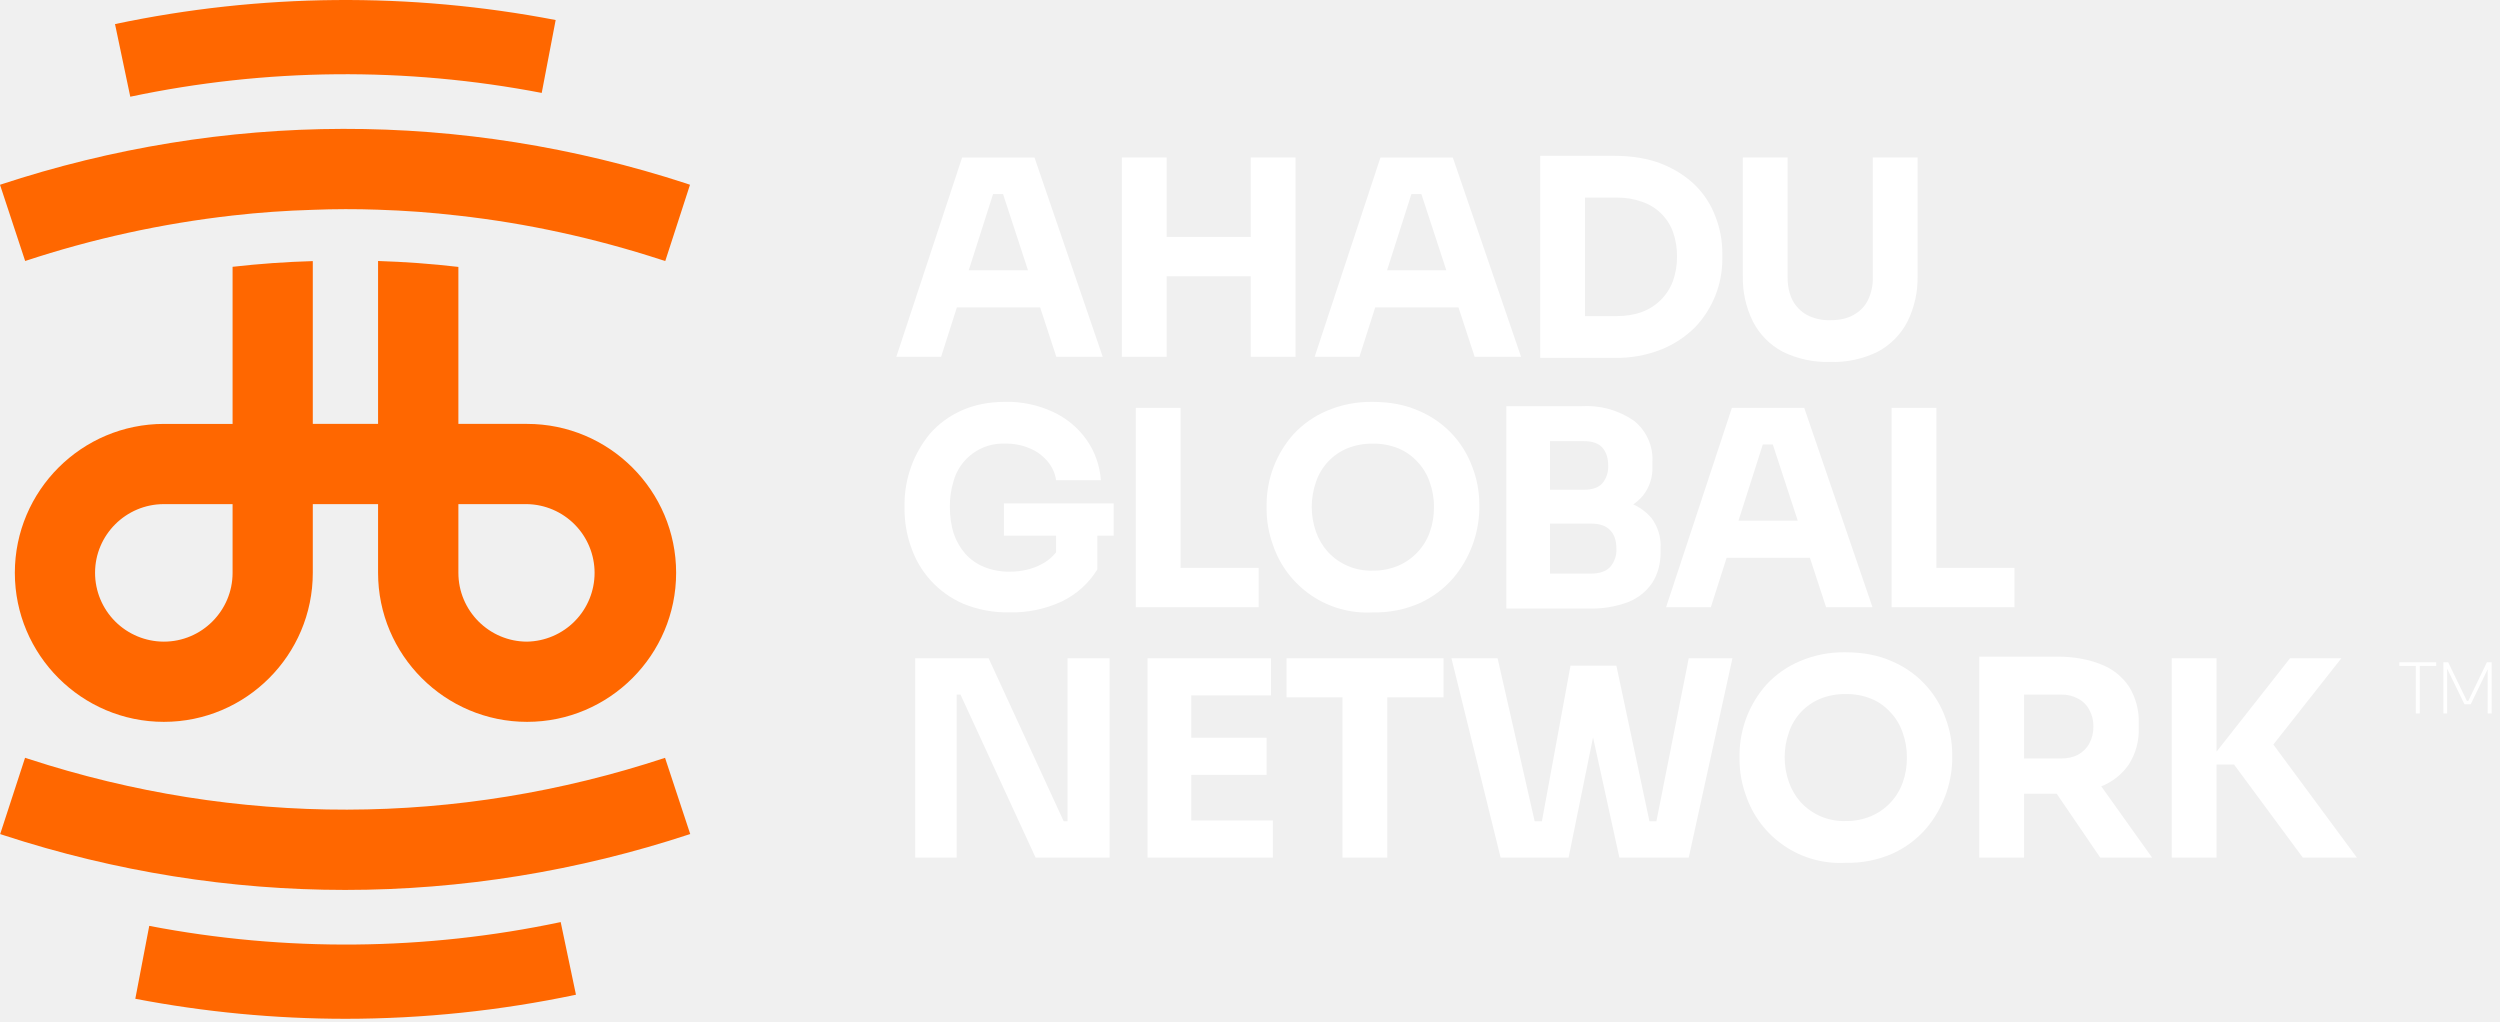
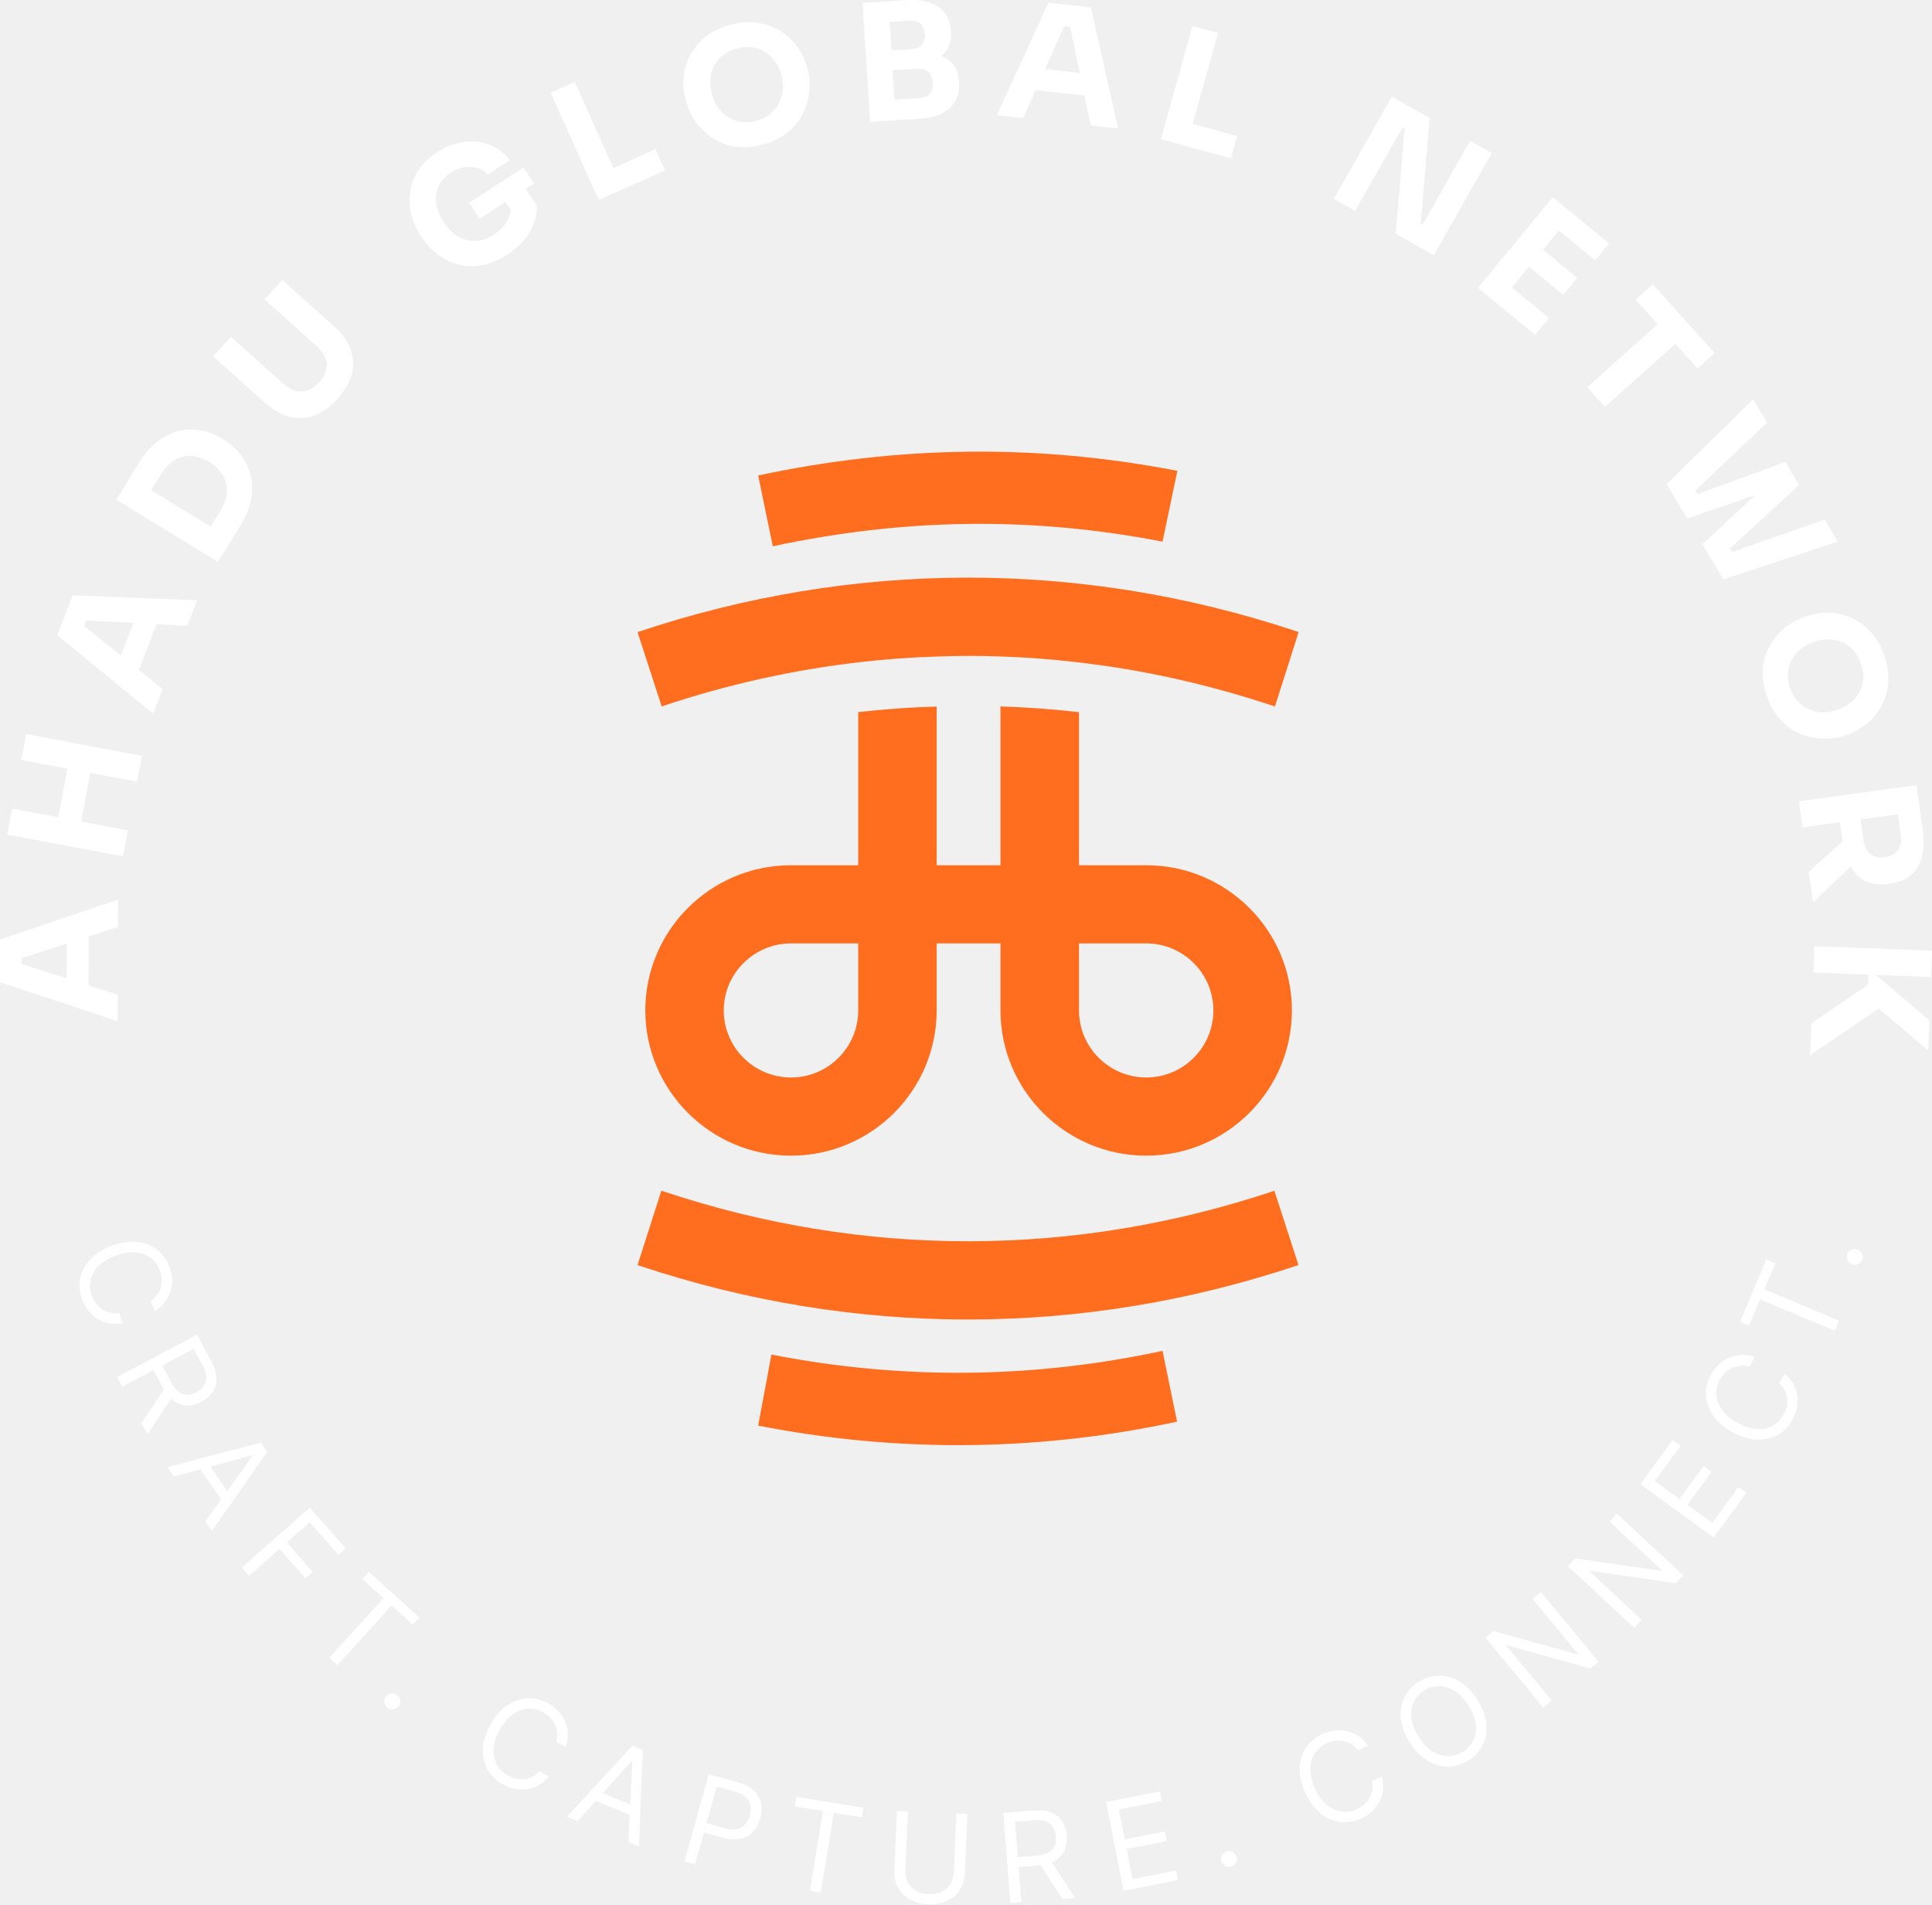
- <svg xmlns="http://www.w3.org/2000/svg" width="279" height="114" viewBox="0 0 279 114" fill="none">
-   <path d="M58.824 71.607C54.6 71.607 51.156 68.163 51.156 63.927V56.26H58.824C60.834 56.298 62.75 57.123 64.158 58.557C65.567 59.992 66.356 61.923 66.356 63.934C66.356 65.944 65.567 67.875 64.158 69.309C62.75 70.745 60.834 71.569 58.824 71.607ZM25.956 63.927C25.956 68.163 22.512 71.607 18.288 71.607C16.252 71.605 14.299 70.795 12.859 69.356C11.419 67.916 10.61 65.963 10.608 63.927C10.608 59.703 14.052 56.26 18.288 56.26H25.956V63.927ZM58.824 47.307H51.156V29.787C48.179 29.441 45.188 29.221 42.192 29.127V47.307H34.908V29.139C31.916 29.225 28.93 29.437 25.956 29.775V47.308H18.288C9.12 47.308 1.656 54.759 1.656 63.927C1.656 73.095 9.12 80.559 18.288 80.559C27.456 80.559 34.908 73.095 34.908 63.927V56.26H42.192V63.927C42.192 73.095 49.656 80.559 58.824 80.559C67.992 80.559 75.456 73.095 75.456 63.927C75.456 54.759 67.992 47.307 58.824 47.307ZM77.004 20.619L74.244 29.127L73.812 28.995C66.359 26.571 58.788 24.915 51.156 24.063C48.179 23.717 45.188 23.497 42.192 23.403C39.765 23.317 37.335 23.322 34.908 23.416C31.916 23.502 28.93 23.714 25.956 24.051C18.086 24.941 10.329 26.642 2.808 29.127L0 20.62C25.044 12.351 51.516 12.303 76.584 20.475L77.004 20.619ZM38.52 99.316C25.712 99.316 12.904 97.285 0.445 93.223L0.019 93.083L2.797 84.568L3.223 84.707C26.457 92.285 51.009 92.24 74.219 84.573L77.029 93.078C64.437 97.237 51.479 99.316 38.52 99.316ZM14.539 10.794L12.835 2.687C29.034 -0.736 45.753 -0.89 62.012 2.234L60.456 10.37C45.275 7.453 29.663 7.596 14.539 10.794ZM38.567 113.698C30.691 113.695 22.834 112.947 15.1 111.463L16.656 103.327C31.837 106.245 47.448 106.101 62.573 102.904L64.277 111.011C55.823 112.794 47.207 113.694 38.567 113.698Z" fill="#FF6700" />
-   <path d="M272.682 79.62V73.906H273.215L275.303 78.214H275.466L277.538 73.906H278.071V79.62H277.627V74.454L277.731 74.468L275.732 78.599H275.036L273.023 74.468L273.097 74.454V79.62H272.682ZM269.603 79.62V74.024H270.047V79.62H269.603ZM267.768 74.32V73.906H271.883V74.32H267.768Z" fill="white" />
-   <path d="M100.029 39.822L107.373 17.577H115.449L123.067 39.822H117.886L111.731 21.02L113.315 21.66H109.384L111.03 21.02L105.027 39.822H100.029ZM105.606 34.307L107.129 30.162H115.845L117.399 34.307H105.606Z" fill="white" />
-   <path d="M139.584 39.822V17.577H144.582V39.822H139.584ZM125.201 39.822V17.577H130.199V39.822H125.201ZM129.315 30.833V26.445H140.468V30.833H129.315Z" fill="white" />
-   <path d="M146.715 39.822L154.059 17.577H162.134L169.752 39.822H164.572L158.416 21.02L160.001 21.66H156.07L157.716 21.02L151.712 39.822H146.715ZM152.291 34.307L153.815 30.162H162.53L164.084 34.307H152.291Z" fill="white" />
-   <path d="M176.275 39.939V35.277H180.419C181.455 35.277 182.4 35.124 183.223 34.82C184.017 34.532 184.739 34.075 185.339 33.481C185.939 32.886 186.402 32.168 186.697 31.376C187.009 30.496 187.164 29.568 187.154 28.634C187.169 27.689 187.014 26.75 186.697 25.861C186.408 25.076 185.945 24.367 185.343 23.787C184.742 23.206 184.017 22.77 183.223 22.509C182.322 22.193 181.373 22.038 180.419 22.052H176.275V17.389H180.145C182.156 17.389 183.924 17.694 185.417 18.273C186.94 18.883 188.159 19.675 189.195 20.68C190.194 21.67 190.963 22.866 191.45 24.185C191.96 25.496 192.219 26.892 192.212 28.299V28.969C192.199 31.77 191.12 34.461 189.195 36.496C188.116 37.574 186.831 38.424 185.417 38.995C183.74 39.657 181.947 39.978 180.145 39.939H176.275ZM171.887 39.939V17.389H176.884V39.939H171.887Z" fill="white" />
-   <path d="M204.251 40.395C202.405 40.452 200.574 40.054 198.918 39.237C197.507 38.478 196.36 37.31 195.627 35.885C194.842 34.295 194.455 32.539 194.5 30.766V17.571H199.497V30.949C199.497 31.924 199.68 32.777 200.046 33.508C200.413 34.202 200.974 34.773 201.661 35.154C202.462 35.561 203.353 35.76 204.251 35.733C205.287 35.733 206.14 35.55 206.841 35.154C207.542 34.758 208.09 34.24 208.456 33.508C208.841 32.711 209.029 31.834 209.005 30.949V17.571H214.002V30.766C214.047 32.539 213.66 34.295 212.875 35.885C212.142 37.31 210.994 38.478 209.584 39.237C207.929 40.058 206.097 40.456 204.251 40.395Z" fill="white" />
-   <path d="M112.677 68.34C110.892 68.38 109.117 68.048 107.467 67.365C106.101 66.768 104.877 65.889 103.874 64.786C102.871 63.684 102.112 62.382 101.646 60.966C101.187 59.653 100.95 58.273 100.945 56.883V56.212C100.964 53.378 101.954 50.635 103.749 48.442C104.693 47.345 105.882 46.461 107.284 45.821C108.716 45.181 110.331 44.846 112.19 44.846C114.03 44.809 115.855 45.195 117.523 45.973C119.009 46.658 120.291 47.719 121.24 49.051C122.187 50.386 122.746 51.958 122.855 53.592H117.858C117.747 52.801 117.408 52.06 116.883 51.458C116.347 50.829 115.668 50.338 114.902 50.026C114.044 49.667 113.12 49.491 112.19 49.508C110.887 49.45 109.603 49.837 108.55 50.608C107.497 51.378 106.739 52.484 106.4 53.744C106.127 54.663 105.993 55.619 106.004 56.578C106.004 57.644 106.156 58.65 106.43 59.534C106.715 60.373 107.16 61.149 107.741 61.819C108.324 62.458 109.042 62.958 109.843 63.282C110.746 63.636 111.708 63.812 112.677 63.8C114.049 63.8 115.268 63.495 116.273 62.947C117.224 62.446 117.992 61.656 118.467 60.692L117.858 64.105V58.802H122.459V63.556C121.506 65.098 120.131 66.335 118.498 67.121C116.677 67.969 114.685 68.386 112.677 68.34ZM112.037 59.778V56.182H124.288V59.778H112.037Z" fill="white" />
-   <path d="M126.756 67.766V45.52H131.753V67.766H126.756ZM131.144 67.766V63.377H140.469V67.766H131.144Z" fill="white" />
-   <path d="M153.206 68.344C150.775 68.483 148.366 67.819 146.35 66.453C144.335 65.087 142.824 63.096 142.052 60.787C141.603 59.545 141.366 58.237 141.352 56.917V56.246C141.378 53.381 142.438 50.621 144.338 48.476C145.377 47.348 146.644 46.455 148.056 45.855C149.681 45.157 151.437 44.814 153.206 44.85C155.156 44.85 156.862 45.185 158.355 45.855C159.734 46.435 160.977 47.295 162.005 48.381C163.033 49.467 163.824 50.755 164.328 52.163C164.829 53.466 165.087 54.85 165.09 56.246V56.917C165.007 59.715 163.975 62.401 162.165 64.535C161.136 65.713 159.869 66.658 158.447 67.308C156.797 68.033 155.007 68.387 153.206 68.344ZM153.206 63.682C154.178 63.698 155.143 63.511 156.04 63.133C156.859 62.784 157.597 62.268 158.206 61.617C158.815 60.967 159.281 60.196 159.574 59.355C159.879 58.502 160.031 57.587 160.031 56.612C160.043 55.646 159.878 54.685 159.544 53.778C159.257 52.935 158.789 52.166 158.173 51.523C157.582 50.872 156.853 50.362 156.04 50.03C155.139 49.671 154.175 49.495 153.206 49.512C152.236 49.495 151.273 49.671 150.372 50.03C149.552 50.366 148.815 50.875 148.21 51.522C147.605 52.168 147.147 52.938 146.867 53.778C146.231 55.583 146.231 57.55 146.867 59.355C147.16 60.188 147.616 60.955 148.208 61.61C148.844 62.293 149.62 62.831 150.482 63.188C151.344 63.546 152.273 63.714 153.206 63.682Z" fill="white" />
-   <path d="M172.374 67.912V64.012H177.585C178.499 64.012 179.23 63.768 179.687 63.28C180.186 62.709 180.438 61.964 180.388 61.208C180.388 60.294 180.144 59.623 179.687 59.166C179.23 58.679 178.529 58.435 177.585 58.435H172.374V55.418H177.341C178.734 55.396 180.122 55.592 181.455 55.997C182.557 56.302 183.543 56.928 184.289 57.795C185.022 58.765 185.389 59.963 185.325 61.178V61.604C185.325 62.914 185.02 64.042 184.41 65.017C183.754 65.991 182.82 66.745 181.729 67.181C180.328 67.707 178.837 67.956 177.341 67.912H172.374ZM168.107 67.912V45.332H172.983V67.912H168.107ZM172.374 57.643V54.656H176.762C177.706 54.656 178.407 54.413 178.834 53.925C179.281 53.376 179.509 52.682 179.474 51.975C179.474 51.121 179.261 50.451 178.834 49.964C178.407 49.476 177.706 49.232 176.762 49.232H172.374V45.332H176.457C178.543 45.193 180.615 45.762 182.338 46.947C183.027 47.492 183.574 48.194 183.935 48.995C184.296 49.796 184.459 50.671 184.41 51.548V52.005C184.471 53.205 184.092 54.386 183.344 55.327C182.599 56.194 181.612 56.82 180.51 57.125C179.19 57.489 177.826 57.663 176.457 57.643H172.374Z" fill="white" />
-   <path d="M185.934 67.766L193.278 45.52H201.353L208.971 67.766H203.791L197.635 48.964L199.22 49.604H195.289L196.934 48.964L190.931 67.766H185.934ZM191.51 62.25L193.034 58.106H201.749L203.303 62.25H191.51Z" fill="white" />
-   <path d="M211.104 67.766V45.52H216.101V67.766H211.104ZM215.492 67.766V63.377H224.816V67.766H215.492Z" fill="white" />
-   <path d="M102.133 95.709V73.464H110.33L118.71 91.656H119.746L119.137 92.205V73.464H123.83V95.709H115.571L107.191 77.517H106.155L106.765 76.968V95.709H102.133Z" fill="white" />
-   <path d="M128.066 95.709V73.464H132.942V95.709H128.066ZM132.333 95.709V91.565H142.053V95.709H132.333ZM132.333 86.476V82.331H141.353V86.476H132.333ZM132.333 77.608V73.464H141.84V77.608H132.333Z" fill="white" />
-   <path d="M149.823 95.709V77.212H154.821V95.709H149.823ZM143.576 77.821V73.464H161.098V77.821H143.576Z" fill="white" />
-   <path d="M167.468 95.709L161.982 73.464H167.132L171.429 92.357L170.362 91.656H173.136L171.947 92.357L175.269 74.287H179.413L175.055 95.709H167.468ZM180.723 95.709L176.03 74.287H180.388L184.228 92.357L183.07 91.656H185.721L184.715 92.357L188.463 73.464H193.339L188.463 95.709H180.723Z" fill="white" />
-   <path d="M205.985 96.29C203.554 96.428 201.145 95.764 199.13 94.398C197.114 93.032 195.604 91.041 194.832 88.732C194.382 87.491 194.145 86.182 194.131 84.862V84.192C194.157 81.326 195.217 78.567 197.117 76.421C198.156 75.293 199.423 74.4 200.835 73.8C202.46 73.102 204.216 72.759 205.985 72.795C207.935 72.795 209.642 73.13 211.135 73.8C212.513 74.38 213.756 75.241 214.784 76.327C215.812 77.413 216.603 78.7 217.107 80.108C217.608 81.412 217.866 82.796 217.869 84.192V84.862C217.786 87.66 216.755 90.346 214.944 92.48C213.915 93.658 212.648 94.603 211.226 95.253C209.576 95.978 207.787 96.332 205.985 96.29ZM205.985 91.627C206.957 91.643 207.922 91.456 208.819 91.079C209.639 90.73 210.376 90.213 210.985 89.562C211.594 88.912 212.06 88.141 212.354 87.3C212.658 86.447 212.811 85.533 212.811 84.557C212.822 83.591 212.657 82.63 212.323 81.724C212.036 80.881 211.568 80.111 210.952 79.469C210.361 78.818 209.632 78.307 208.819 77.975C207.918 77.616 206.954 77.44 205.985 77.457C205.015 77.44 204.052 77.616 203.151 77.975C202.331 78.311 201.594 78.82 200.989 79.467C200.385 80.114 199.927 80.883 199.646 81.724C199.01 83.528 199.01 85.496 199.646 87.3C199.939 88.133 200.395 88.9 200.987 89.555C201.623 90.238 202.399 90.776 203.261 91.134C204.123 91.491 205.052 91.659 205.985 91.627Z" fill="white" />
-   <path d="M220.887 95.709V73.281H225.884V95.709H220.887ZM234.386 95.709L227.865 86.141H233.35L240.176 95.709H234.386ZM224.543 88.578V84.647H230.029C230.76 84.647 231.4 84.495 231.918 84.221C232.466 83.916 232.893 83.489 233.167 82.971C233.472 82.423 233.624 81.783 233.624 81.082C233.64 80.433 233.482 79.791 233.167 79.223C232.893 78.685 232.456 78.248 231.918 77.974C231.34 77.656 230.688 77.499 230.029 77.517H224.543V73.281H229.632C231.461 73.281 233.076 73.586 234.447 74.134C235.723 74.614 236.819 75.476 237.586 76.603C238.357 77.843 238.739 79.287 238.683 80.747V81.234C238.738 82.689 238.344 84.125 237.555 85.348C236.78 86.459 235.685 87.309 234.417 87.786C232.885 88.347 231.263 88.616 229.632 88.578H224.543Z" fill="white" />
-   <path d="M256.996 95.709L249.317 85.318H246.239L255.564 73.464H261.293L252.913 84.099L252.852 81.935L263.03 95.709H256.996ZM242.369 95.709V73.464H247.367V95.709H242.369Z" fill="white" />
+ <svg xmlns="http://www.w3.org/2000/svg" width="70" height="69" viewBox="0 0 70 69" fill="none">
+   <path d="M4.263 36.998L0 35.585L0.003 34.041L4.273 32.594L4.271 33.584L0.662 34.753L0.786 34.45L0.784 35.202L0.662 34.887L4.265 36.043L4.263 36.998ZM3.208 35.93L2.413 35.636L2.417 33.97L3.213 33.675L3.208 35.93Z" fill="white" />
+   <path d="M41.529 39.038C40.188 39.038 39.094 37.948 39.094 36.608V34.181H41.529C42.873 34.181 43.963 35.271 43.963 36.608C43.963 37.948 42.873 39.038 41.529 39.038ZM31.095 36.608C31.095 37.948 30.002 39.038 28.661 39.038C27.316 39.038 26.223 37.948 26.223 36.608C26.223 35.271 27.316 34.181 28.661 34.181H31.095V36.608ZM41.529 31.348H39.094V25.803C38.15 25.693 37.197 25.625 36.249 25.594V31.348H33.937V25.598C32.988 25.625 32.04 25.693 31.095 25.799V31.348H28.661C25.75 31.348 23.381 33.706 23.381 36.608C23.381 39.509 25.75 41.871 28.661 41.871C31.571 41.871 33.937 39.509 33.937 36.608V34.181H36.249V36.608C36.249 39.509 38.618 41.871 41.529 41.871C44.439 41.871 46.808 39.509 46.808 36.608C46.808 33.706 44.439 31.348 41.529 31.348Z" fill="#FF6E1F" />
+   <path d="M47.052 22.902L46.194 25.594L46.059 25.552C43.741 24.785 41.386 24.261 39.012 23.992C38.086 23.882 37.153 23.813 36.223 23.783C35.469 23.756 34.712 23.756 33.958 23.787C33.028 23.813 32.099 23.882 31.173 23.988C28.75 24.265 26.339 24.801 23.973 25.594L23.099 22.902C30.889 20.285 39.124 20.27 46.921 22.856L47.052 22.902Z" fill="#FF6E1F" />
+   <path d="M35.072 47.807C31.089 47.807 27.106 47.165 23.232 45.879L23.099 45.835L23.963 43.14L24.096 43.184C31.321 45.582 38.956 45.568 46.173 43.142L47.046 45.833C43.131 47.149 39.101 47.807 35.072 47.807Z" fill="#FF6E1F" />
+   <path d="M28 19.792L27.47 17.227C32.542 16.143 37.569 16.071 42.658 17.059L42.121 19.625C37.37 18.701 32.736 18.78 28 19.792Z" fill="#FF6E1F" />
+   <path d="M34.712 52.359C32.294 52.359 29.875 52.123 27.47 51.652L27.95 49.077C32.659 50 37.427 49.955 42.121 48.943L42.647 51.508C40.017 52.075 37.365 52.359 34.712 52.359Z" fill="#FF6E1F" />
+   <path d="M4.966 28.323L0.774 27.535L0.951 26.596L5.143 27.384L4.966 28.323ZM4.455 31.025L0.262 30.237L0.44 29.298L4.632 30.086L4.455 31.025ZM2.907 29.934L2.08 29.778L2.476 27.683L3.303 27.838L2.907 29.934Z" fill="white" />
+   <path d="M5.547 25.857L2.077 23.012L2.636 21.573L7.142 21.749L6.783 22.673L2.994 22.473L3.219 22.235L2.946 22.936L2.946 22.598L5.893 24.966L5.547 25.857ZM4.947 24.482L4.311 23.924L4.914 22.37L5.763 22.379L4.947 24.482Z" fill="white" />
+   <path d="M8.339 19.645L7.577 19.179L7.992 18.503C8.096 18.334 8.165 18.167 8.199 18.001C8.229 17.832 8.228 17.672 8.194 17.519C8.156 17.364 8.087 17.221 7.984 17.09C7.879 16.957 7.745 16.841 7.582 16.742C7.413 16.638 7.246 16.57 7.083 16.539C6.92 16.507 6.762 16.511 6.61 16.55C6.458 16.589 6.317 16.662 6.187 16.77C6.053 16.875 5.935 17.012 5.831 17.181L5.415 17.856L4.653 17.39L5.041 16.759C5.243 16.432 5.467 16.175 5.714 15.989C5.961 15.803 6.219 15.678 6.487 15.614C6.755 15.55 7.021 15.544 7.286 15.597C7.549 15.644 7.799 15.739 8.035 15.884L8.144 15.951C8.363 16.085 8.555 16.259 8.72 16.474C8.884 16.684 9.001 16.924 9.072 17.195C9.139 17.464 9.149 17.753 9.101 18.061C9.053 18.369 8.929 18.686 8.727 19.014L8.339 19.645ZM7.899 20.36L4.213 18.105L4.714 17.291L8.4 19.546L7.899 20.36Z" fill="white" />
+   <path d="M12.232 14.444C11.964 14.742 11.681 14.945 11.383 15.054C11.085 15.158 10.785 15.172 10.483 15.094C10.181 15.017 9.889 14.852 9.608 14.6L7.726 12.914L8.367 12.204L10.275 13.913C10.414 14.038 10.559 14.121 10.71 14.162C10.861 14.198 11.009 14.191 11.152 14.143C11.298 14.091 11.437 13.993 11.567 13.848C11.7 13.701 11.783 13.553 11.816 13.406C11.852 13.255 11.843 13.109 11.789 12.966C11.734 12.823 11.636 12.688 11.494 12.561L9.585 10.851L10.226 10.141L12.108 11.827C12.389 12.079 12.585 12.35 12.694 12.641C12.803 12.933 12.822 13.231 12.75 13.538C12.675 13.841 12.503 14.144 12.232 14.444Z" fill="white" />
+   <path d="M18.37 9.23C18.049 9.437 17.736 9.565 17.43 9.615C17.121 9.662 16.83 9.646 16.556 9.568C16.286 9.488 16.043 9.363 15.826 9.193C15.608 9.024 15.429 8.829 15.287 8.611L15.217 8.503C15.071 8.279 14.966 8.034 14.901 7.771C14.836 7.507 14.822 7.238 14.858 6.965C14.897 6.69 14.996 6.427 15.154 6.177C15.315 5.925 15.544 5.703 15.842 5.511C16.165 5.302 16.491 5.177 16.818 5.137C17.142 5.094 17.449 5.13 17.737 5.245C18.023 5.356 18.267 5.543 18.47 5.805L17.666 6.325C17.562 6.207 17.435 6.127 17.287 6.084C17.141 6.039 16.985 6.031 16.818 6.06C16.655 6.087 16.491 6.153 16.328 6.259C16.171 6.36 16.048 6.479 15.96 6.614C15.875 6.748 15.821 6.894 15.799 7.052C15.779 7.208 15.792 7.371 15.838 7.54C15.884 7.705 15.961 7.87 16.069 8.036C16.182 8.209 16.307 8.352 16.446 8.466C16.586 8.575 16.736 8.652 16.895 8.697C17.053 8.739 17.216 8.744 17.386 8.713C17.56 8.68 17.73 8.609 17.896 8.501C18.119 8.358 18.282 8.188 18.386 7.991C18.491 7.794 18.53 7.597 18.504 7.401L18.762 8.012L18.209 7.161L18.95 6.683L19.445 7.446C19.453 7.793 19.364 8.12 19.18 8.429C18.996 8.733 18.726 9 18.37 9.23ZM17.374 7.923L16.999 7.346L18.971 6.072L19.346 6.649L17.374 7.923Z" fill="white" />
+   <path d="M21.689 7.243L19.952 3.359L20.827 2.969L22.565 6.854L21.689 7.243ZM22.458 6.901L22.115 6.135L23.748 5.409L24.091 6.175L22.458 6.901Z" fill="white" />
+   <path d="M27.596 5.246C27.221 5.339 26.878 5.357 26.567 5.298C26.258 5.235 25.986 5.121 25.752 4.955C25.517 4.785 25.322 4.588 25.169 4.362C25.02 4.135 24.916 3.906 24.859 3.676L24.828 3.552C24.763 3.296 24.745 3.032 24.774 2.761C24.805 2.485 24.888 2.222 25.022 1.972C25.156 1.723 25.346 1.503 25.592 1.314C25.836 1.121 26.14 0.979 26.503 0.888C26.866 0.798 27.201 0.78 27.508 0.836C27.814 0.888 28.085 0.992 28.321 1.15C28.558 1.307 28.755 1.5 28.912 1.729C29.069 1.954 29.18 2.195 29.244 2.451L29.275 2.575C29.333 2.805 29.348 3.056 29.319 3.327C29.291 3.598 29.213 3.864 29.085 4.124C28.957 4.38 28.769 4.609 28.523 4.811C28.279 5.008 27.97 5.153 27.596 5.246ZM27.379 4.381C27.575 4.332 27.743 4.255 27.881 4.148C28.022 4.041 28.133 3.913 28.212 3.765C28.295 3.616 28.346 3.456 28.363 3.283C28.38 3.111 28.365 2.934 28.32 2.753C28.272 2.561 28.198 2.394 28.097 2.25C28 2.103 27.88 1.984 27.737 1.896C27.598 1.803 27.442 1.743 27.271 1.718C27.1 1.692 26.916 1.704 26.72 1.753C26.523 1.802 26.355 1.878 26.217 1.981C26.078 2.083 25.967 2.209 25.884 2.358C25.803 2.502 25.755 2.662 25.739 2.838C25.722 3.011 25.738 3.193 25.786 3.385C25.831 3.566 25.902 3.729 25.998 3.873C26.095 4.017 26.213 4.135 26.353 4.229C26.496 4.321 26.654 4.382 26.826 4.411C26.998 4.44 27.182 4.43 27.379 4.381Z" fill="white" />
+   <path d="M32.34 4.364L32.294 3.62L33.291 3.557C33.47 3.546 33.601 3.491 33.685 3.393C33.768 3.294 33.805 3.159 33.794 2.989C33.783 2.818 33.731 2.691 33.636 2.608C33.54 2.52 33.403 2.482 33.224 2.493L32.227 2.555L32.191 1.98L33.142 1.92C33.437 1.902 33.702 1.922 33.936 1.982C34.17 2.037 34.358 2.14 34.5 2.291C34.642 2.442 34.722 2.653 34.739 2.924L34.744 3.005C34.76 3.257 34.715 3.478 34.61 3.668C34.504 3.853 34.342 4.002 34.122 4.112C33.903 4.22 33.626 4.284 33.291 4.304L32.34 4.364ZM31.524 4.415L31.253 0.106L32.187 0.048L32.457 4.357L31.524 4.415ZM32.218 2.404L32.182 1.834L33.022 1.782C33.204 1.771 33.334 1.716 33.409 1.618C33.485 1.52 33.518 1.393 33.509 1.238C33.498 1.075 33.45 0.95 33.362 0.862C33.275 0.774 33.139 0.736 32.957 0.747L32.117 0.799L32.07 0.055L32.852 0.006C33.342 -0.024 33.723 0.055 33.997 0.244C34.274 0.433 34.425 0.718 34.448 1.098L34.454 1.185C34.47 1.448 34.416 1.664 34.289 1.831C34.167 1.998 33.994 2.124 33.769 2.208C33.547 2.288 33.291 2.337 32.999 2.355L32.218 2.404Z" fill="white" />
+   <path d="M36.119 4.173L37.985 0.099L39.525 0.268L40.51 4.655L39.523 4.546L38.744 0.844L39.032 0.999L38.283 0.917L38.61 0.83L37.071 4.277L36.119 4.173ZM37.297 3.241L37.675 2.485L39.336 2.668L39.545 3.488L37.297 3.241Z" fill="white" />
+   <path d="M42.064 5.04L43.205 0.942L44.129 1.197L42.988 5.295L42.064 5.04ZM42.875 5.264L43.1 4.456L44.823 4.932L44.598 5.741L42.875 5.264Z" fill="white" />
+   <path d="M48.327 7.203L50.43 3.503L51.798 4.275L51.476 8.091L51.649 8.189L51.496 8.222L53.267 5.105L54.05 5.547L51.947 9.248L50.569 8.469L50.891 4.653L50.718 4.556L50.872 4.522L49.1 7.639L48.327 7.203Z" fill="white" />
+   <path d="M53.55 10.431L56.261 7.148L56.983 7.74L54.272 11.024L53.55 10.431ZM54.181 10.95L54.687 10.338L56.126 11.519L55.621 12.131L54.181 10.95ZM55.307 9.587L55.812 8.975L57.147 10.071L56.642 10.683L55.307 9.587ZM56.388 8.278L56.893 7.666L58.3 8.821L57.795 9.433L56.388 8.278Z" fill="white" />
+   <path d="M57.509 14.032L60.148 11.668L60.788 12.379L58.149 14.742L57.509 14.032ZM59.26 10.858L59.882 10.301L62.127 12.793L61.506 13.35L59.26 10.858Z" fill="white" />
+   <path d="M60.387 17.538L63.521 14.468L64.025 15.315L61.327 17.863L61.339 17.619L61.609 18.075L61.378 17.948L64.684 16.734L65.089 17.416L61.128 18.786L60.387 17.538ZM61.682 19.718L64.758 16.859L65.184 17.576L62.578 19.968L62.58 19.709L62.84 20.145L62.626 20.048L66.109 18.824L66.586 19.626L62.439 20.991L61.682 19.718Z" fill="white" />
+   <path d="M64.005 25.199C63.883 24.835 63.839 24.495 63.873 24.181C63.912 23.869 64.005 23.59 64.153 23.344C64.304 23.097 64.487 22.889 64.701 22.719C64.916 22.553 65.136 22.432 65.362 22.357L65.484 22.316C65.735 22.232 65.997 22.194 66.271 22.201C66.549 22.21 66.819 22.272 67.079 22.386C67.339 22.5 67.573 22.672 67.781 22.901C67.994 23.129 68.159 23.42 68.278 23.774C68.397 24.127 68.44 24.459 68.408 24.768C68.38 25.077 68.297 25.354 68.158 25.602C68.019 25.849 67.841 26.059 67.625 26.234C67.412 26.407 67.18 26.536 66.929 26.62L66.807 26.661C66.581 26.736 66.332 26.77 66.058 26.763C65.785 26.756 65.513 26.699 65.243 26.593C64.977 26.485 64.733 26.316 64.513 26.087C64.297 25.86 64.128 25.564 64.005 25.199ZM64.853 24.916C64.917 25.108 65.008 25.268 65.125 25.397C65.244 25.529 65.38 25.63 65.534 25.697C65.689 25.768 65.854 25.805 66.028 25.809C66.201 25.812 66.377 25.784 66.554 25.725C66.743 25.662 66.904 25.575 67.04 25.465C67.18 25.356 67.289 25.228 67.367 25.079C67.449 24.933 67.496 24.774 67.508 24.602C67.52 24.43 67.494 24.248 67.43 24.057C67.366 23.865 67.277 23.704 67.163 23.574C67.05 23.444 66.915 23.344 66.76 23.273C66.61 23.204 66.446 23.169 66.268 23.166C66.095 23.163 65.913 23.193 65.725 23.256C65.548 23.315 65.391 23.398 65.254 23.505C65.118 23.612 65.008 23.738 64.926 23.885C64.844 24.035 64.796 24.196 64.78 24.369C64.764 24.543 64.789 24.725 64.853 24.916Z" fill="white" />
+   <path d="M65.179 29.033L69.439 28.445L69.571 29.391L65.31 29.98L65.179 29.033ZM65.534 31.59L67.18 30.104L67.324 31.142L65.686 32.686L65.534 31.59ZM66.63 29.539L67.376 29.436L67.521 30.474C67.54 30.613 67.584 30.728 67.651 30.821C67.724 30.917 67.814 30.985 67.922 31.025C68.034 31.068 68.157 31.08 68.293 31.062C68.428 31.043 68.541 30.998 68.634 30.926C68.73 30.858 68.799 30.768 68.838 30.657C68.882 30.549 68.894 30.426 68.875 30.287L68.731 29.248L69.535 29.137L69.669 30.101C69.718 30.451 69.706 30.763 69.634 31.035C69.566 31.307 69.437 31.527 69.248 31.694C69.058 31.862 68.806 31.967 68.489 32.011L68.397 32.024C68.084 32.067 67.814 32.032 67.585 31.918C67.362 31.808 67.18 31.631 67.04 31.388C66.904 31.148 66.812 30.852 66.763 30.502L66.63 29.539Z" fill="white" />
+   <path d="M65.63 37.075L67.678 35.684L67.7 35.096L69.904 36.964L69.862 38.058L67.885 36.38L68.3 36.384L65.586 38.228L65.63 37.075ZM65.737 34.281L70 34.443L69.964 35.398L65.701 35.236L65.737 34.281Z" fill="white" />
+   <path d="M5.603 47.502L5.462 47.132C5.56 47.069 5.639 46.995 5.7 46.91C5.76 46.825 5.803 46.734 5.828 46.635C5.855 46.537 5.865 46.436 5.857 46.332C5.849 46.228 5.826 46.125 5.787 46.023C5.717 45.838 5.606 45.687 5.455 45.572C5.304 45.459 5.12 45.392 4.903 45.372C4.687 45.354 4.446 45.395 4.18 45.496C3.914 45.596 3.706 45.725 3.557 45.882C3.407 46.04 3.314 46.211 3.277 46.397C3.241 46.583 3.257 46.768 3.328 46.954C3.367 47.055 3.418 47.148 3.482 47.231C3.545 47.314 3.619 47.383 3.703 47.439C3.789 47.496 3.883 47.536 3.984 47.559C4.087 47.583 4.195 47.586 4.31 47.567L4.451 47.938C4.283 47.97 4.124 47.972 3.972 47.945C3.819 47.918 3.679 47.867 3.55 47.79C3.423 47.713 3.31 47.614 3.213 47.495C3.117 47.376 3.039 47.24 2.98 47.085C2.881 46.824 2.856 46.568 2.907 46.316C2.957 46.064 3.078 45.835 3.27 45.63C3.462 45.424 3.719 45.259 4.043 45.137C4.367 45.014 4.669 44.967 4.95 44.994C5.23 45.021 5.473 45.112 5.678 45.267C5.884 45.422 6.036 45.63 6.135 45.891C6.194 46.046 6.227 46.199 6.234 46.352C6.241 46.505 6.221 46.654 6.176 46.796C6.132 46.938 6.062 47.07 5.966 47.19C5.871 47.311 5.75 47.415 5.603 47.502Z" fill="white" />
+   <path d="M4.242 49.891L7.143 48.354L7.663 49.332C7.784 49.558 7.844 49.764 7.844 49.95C7.845 50.135 7.797 50.298 7.7 50.439C7.603 50.58 7.469 50.695 7.298 50.786C7.127 50.876 6.957 50.922 6.787 50.922C6.618 50.922 6.457 50.871 6.305 50.767C6.154 50.662 6.018 50.498 5.899 50.274L5.477 49.483L5.795 49.315L6.21 50.094C6.292 50.249 6.381 50.361 6.477 50.431C6.573 50.502 6.674 50.537 6.779 50.535C6.886 50.534 6.998 50.503 7.114 50.441C7.23 50.38 7.32 50.304 7.384 50.215C7.448 50.126 7.478 50.021 7.475 49.901C7.472 49.78 7.429 49.642 7.346 49.485L7.018 48.87L4.428 50.241L4.242 49.891ZM6.27 50.562L5.347 51.964L5.13 51.557L6.06 50.167L6.27 50.562Z" fill="white" />
+   <path d="M6.304 53.495L6.065 53.154L9.45 52.268L9.685 52.604L7.679 55.463L7.441 55.122L9.149 52.743L9.134 52.722L6.304 53.495ZM7.445 52.89L8.406 54.265L8.116 54.466L7.155 53.091L7.445 52.89Z" fill="white" />
+   <path d="M8.761 56.791L11.226 54.626L12.528 56.099L12.263 56.332L11.224 55.156L10.391 55.888L11.333 56.953L11.068 57.186L10.126 56.12L9.024 57.089L8.761 56.791Z" fill="white" />
+   <path d="M13.129 57.211L13.366 56.951L15.191 58.6L14.954 58.861L14.189 58.169L12.22 60.335L11.925 60.069L13.894 57.903L13.129 57.211Z" fill="white" />
+   <path d="M14.033 61.87C13.971 61.822 13.935 61.758 13.925 61.678C13.916 61.599 13.935 61.528 13.984 61.466C14.033 61.404 14.097 61.368 14.177 61.358C14.256 61.349 14.327 61.368 14.389 61.417C14.452 61.465 14.488 61.529 14.497 61.609C14.507 61.688 14.488 61.759 14.439 61.821C14.406 61.862 14.366 61.892 14.318 61.91C14.271 61.928 14.222 61.934 14.171 61.929C14.121 61.922 14.075 61.903 14.033 61.87Z" fill="white" />
+   <path d="M20.494 63.297L20.148 63.102C20.183 62.991 20.197 62.884 20.189 62.78C20.181 62.676 20.155 62.579 20.112 62.487C20.07 62.394 20.012 62.31 19.939 62.235C19.866 62.16 19.783 62.095 19.688 62.042C19.515 61.944 19.333 61.899 19.143 61.907C18.954 61.916 18.77 61.982 18.591 62.105C18.412 62.228 18.253 62.413 18.113 62.66C17.973 62.907 17.896 63.139 17.881 63.355C17.868 63.571 17.906 63.762 17.996 63.928C18.087 64.095 18.22 64.227 18.393 64.325C18.488 64.378 18.586 64.416 18.688 64.44C18.791 64.463 18.892 64.469 18.993 64.459C19.095 64.448 19.192 64.419 19.285 64.372C19.38 64.325 19.465 64.258 19.541 64.171L19.887 64.366C19.779 64.497 19.657 64.601 19.523 64.677C19.389 64.753 19.248 64.803 19.099 64.826C18.952 64.848 18.802 64.844 18.651 64.814C18.501 64.784 18.354 64.729 18.209 64.647C17.965 64.51 17.782 64.328 17.66 64.102C17.537 63.877 17.484 63.623 17.499 63.343C17.515 63.063 17.608 62.772 17.778 62.471C17.949 62.171 18.151 61.942 18.384 61.784C18.617 61.627 18.862 61.542 19.119 61.53C19.377 61.519 19.627 61.581 19.871 61.719C20.015 61.8 20.139 61.898 20.242 62.011C20.346 62.124 20.426 62.25 20.482 62.389C20.539 62.526 20.57 62.672 20.573 62.826C20.578 62.979 20.551 63.136 20.494 63.297Z" fill="white" />
+   <path d="M20.927 65.979L20.541 65.82L22.91 63.252L23.29 63.408L23.15 66.894L22.765 66.736L22.913 63.814L22.89 63.804L20.927 65.979ZM21.559 64.855L23.113 65.495L22.978 65.82L21.424 65.18L21.559 64.855Z" fill="white" />
+   <path d="M24.8 67.439L25.68 64.284L26.75 64.58C26.998 64.649 27.188 64.75 27.321 64.883C27.455 65.015 27.539 65.168 27.573 65.34C27.607 65.512 27.599 65.691 27.547 65.877C27.495 66.063 27.41 66.221 27.291 66.352C27.173 66.483 27.023 66.572 26.84 66.619C26.657 66.664 26.443 66.653 26.197 66.585L25.43 66.372L25.525 66.033L26.279 66.242C26.449 66.29 26.594 66.298 26.713 66.268C26.832 66.238 26.929 66.18 27.003 66.093C27.079 66.005 27.134 65.898 27.169 65.772C27.205 65.646 27.213 65.526 27.193 65.414C27.174 65.301 27.121 65.202 27.033 65.117C26.945 65.03 26.815 64.963 26.643 64.916L25.969 64.729L25.183 67.545L24.8 67.439Z" fill="white" />
+   <path d="M28.799 65.45L28.856 65.102L31.287 65.498L31.23 65.845L30.211 65.679L29.739 68.564L29.347 68.5L29.818 65.615L28.799 65.45Z" fill="white" />
+   <path d="M34.654 65.708L35.052 65.726L34.954 67.892C34.944 68.116 34.882 68.313 34.769 68.484C34.656 68.654 34.502 68.785 34.306 68.878C34.111 68.969 33.884 69.01 33.627 68.998C33.369 68.987 33.147 68.927 32.96 68.818C32.773 68.708 32.631 68.564 32.533 68.384C32.437 68.204 32.393 68.002 32.403 67.778L32.501 65.612L32.898 65.63L32.802 67.764C32.795 67.924 32.824 68.067 32.889 68.195C32.954 68.322 33.05 68.424 33.177 68.501C33.305 68.577 33.46 68.619 33.643 68.627C33.826 68.636 33.984 68.608 34.119 68.543C34.254 68.478 34.358 68.385 34.433 68.264C34.51 68.143 34.551 68.002 34.558 67.842L34.654 65.708Z" fill="white" />
+   <path d="M36.607 68.947L36.352 65.682L37.458 65.596C37.714 65.576 37.928 65.603 38.099 65.678C38.27 65.751 38.4 65.86 38.491 66.005C38.582 66.15 38.635 66.318 38.65 66.511C38.665 66.703 38.639 66.877 38.571 67.032C38.504 67.187 38.392 67.313 38.236 67.411C38.079 67.507 37.874 67.565 37.62 67.585L36.724 67.654L36.697 67.297L37.579 67.229C37.754 67.215 37.893 67.179 37.996 67.12C38.099 67.06 38.172 66.982 38.212 66.885C38.254 66.786 38.27 66.672 38.259 66.541C38.249 66.41 38.216 66.298 38.159 66.204C38.102 66.11 38.018 66.041 37.906 65.996C37.794 65.95 37.65 65.934 37.473 65.948L36.776 66.002L37.003 68.916L36.607 68.947ZM38.034 67.361L38.954 68.765L38.494 68.8L37.586 67.395L38.034 67.361Z" fill="white" />
+   <path d="M40.712 68.503L40.077 65.29L42.022 64.908L42.09 65.253L40.535 65.558L40.75 66.644L42.204 66.358L42.272 66.704L40.818 66.989L41.034 68.081L42.614 67.771L42.682 68.116L40.712 68.503Z" fill="white" />
+   <path d="M44.607 67.624C44.531 67.646 44.457 67.637 44.387 67.599C44.317 67.56 44.271 67.502 44.249 67.427C44.228 67.351 44.236 67.278 44.275 67.208C44.314 67.138 44.371 67.092 44.447 67.071C44.523 67.049 44.597 67.057 44.667 67.096C44.737 67.135 44.783 67.192 44.805 67.268C44.819 67.318 44.819 67.368 44.806 67.417C44.793 67.466 44.77 67.51 44.735 67.547C44.701 67.584 44.658 67.609 44.607 67.624Z" fill="white" />
+   <path d="M49.559 63.248L49.198 63.413C49.129 63.319 49.05 63.245 48.96 63.191C48.871 63.136 48.777 63.099 48.677 63.081C48.577 63.06 48.475 63.058 48.371 63.072C48.267 63.087 48.166 63.117 48.067 63.162C47.886 63.244 47.743 63.364 47.638 63.522C47.533 63.68 47.479 63.867 47.474 64.084C47.469 64.3 47.526 64.538 47.644 64.796C47.763 65.053 47.905 65.252 48.072 65.39C48.24 65.528 48.418 65.61 48.605 65.634C48.794 65.659 48.979 65.629 49.16 65.547C49.259 65.502 49.348 65.445 49.427 65.376C49.506 65.307 49.571 65.229 49.621 65.142C49.672 65.053 49.706 64.957 49.722 64.855C49.739 64.751 49.735 64.643 49.709 64.53L50.071 64.365C50.114 64.53 50.127 64.689 50.11 64.842C50.093 64.995 50.05 65.138 49.982 65.271C49.913 65.403 49.822 65.522 49.709 65.626C49.596 65.73 49.465 65.816 49.314 65.885C49.059 66.001 48.804 66.042 48.549 66.008C48.294 65.974 48.057 65.869 47.838 65.692C47.62 65.515 47.438 65.269 47.294 64.955C47.15 64.641 47.083 64.343 47.092 64.063C47.101 63.782 47.176 63.534 47.318 63.32C47.459 63.105 47.657 62.94 47.912 62.824C48.063 62.755 48.214 62.713 48.367 62.696C48.52 62.679 48.669 62.689 48.815 62.724C48.96 62.759 49.096 62.82 49.223 62.907C49.35 62.994 49.462 63.108 49.559 63.248Z" fill="white" />
+   <path d="M53.531 61.589C53.715 61.882 53.821 62.167 53.849 62.447C53.878 62.726 53.836 62.982 53.724 63.213C53.612 63.444 53.438 63.634 53.2 63.783C52.963 63.931 52.716 64.005 52.458 64.006C52.201 64.006 51.952 63.932 51.712 63.786C51.471 63.639 51.259 63.419 51.075 63.127C50.891 62.834 50.784 62.549 50.756 62.269C50.728 61.99 50.77 61.734 50.881 61.503C50.993 61.272 51.168 61.082 51.405 60.934C51.642 60.785 51.89 60.711 52.147 60.711C52.405 60.71 52.654 60.784 52.894 60.93C53.134 61.077 53.346 61.297 53.531 61.589ZM53.205 61.793C53.053 61.553 52.885 61.376 52.701 61.261C52.517 61.146 52.33 61.088 52.14 61.089C51.95 61.089 51.772 61.142 51.603 61.248C51.435 61.353 51.309 61.491 51.226 61.662C51.143 61.831 51.114 62.024 51.137 62.24C51.162 62.455 51.25 62.683 51.401 62.923C51.552 63.163 51.72 63.341 51.904 63.456C52.088 63.571 52.275 63.628 52.465 63.628C52.655 63.627 52.834 63.574 53.002 63.468C53.171 63.363 53.296 63.225 53.379 63.055C53.462 62.885 53.491 62.692 53.467 62.477C53.443 62.261 53.356 62.033 53.205 61.793Z" fill="white" />
+   <path d="M55.828 57.684L57.922 60.208L57.625 60.452L54.602 59.609L54.577 59.629L56.221 61.61L55.915 61.863L53.821 59.34L54.117 59.095L57.15 59.94L57.174 59.919L55.526 57.933L55.828 57.684Z" fill="white" />
+   <path d="M58.587 54.845L60.987 57.081L60.724 57.361L57.617 56.91L57.595 56.933L59.48 58.689L59.208 58.978L56.808 56.742L57.071 56.462L60.187 56.913L60.209 56.89L58.319 55.13L58.587 54.845Z" fill="white" />
+   <path d="M62.089 55.704L59.436 53.774L60.605 52.177L60.89 52.384L59.955 53.661L60.852 54.313L61.726 53.12L62.011 53.327L61.137 54.52L62.039 55.176L62.988 53.88L63.273 54.087L62.089 55.704Z" fill="white" />
+   <path d="M63.578 49.17L63.383 49.516C63.272 49.481 63.164 49.468 63.06 49.477C62.956 49.485 62.858 49.511 62.766 49.555C62.674 49.597 62.59 49.655 62.515 49.728C62.439 49.8 62.375 49.884 62.322 49.979C62.225 50.152 62.181 50.334 62.189 50.523C62.199 50.711 62.265 50.895 62.39 51.073C62.514 51.25 62.701 51.408 62.949 51.546C63.197 51.685 63.43 51.761 63.646 51.774C63.864 51.787 64.055 51.748 64.221 51.657C64.388 51.566 64.52 51.434 64.617 51.261C64.67 51.166 64.709 51.067 64.731 50.965C64.754 50.863 64.76 50.762 64.749 50.662C64.738 50.56 64.708 50.463 64.661 50.371C64.613 50.277 64.546 50.192 64.458 50.116L64.653 49.77C64.784 49.878 64.889 49.999 64.966 50.132C65.043 50.266 65.093 50.406 65.117 50.554C65.14 50.701 65.136 50.85 65.107 51.001C65.078 51.151 65.023 51.298 64.942 51.442C64.805 51.686 64.623 51.869 64.397 51.992C64.171 52.115 63.918 52.17 63.636 52.156C63.355 52.142 63.063 52.05 62.761 51.881C62.459 51.712 62.228 51.512 62.069 51.281C61.91 51.049 61.824 50.805 61.811 50.548C61.798 50.292 61.86 50.042 61.997 49.798C62.078 49.654 62.175 49.53 62.288 49.427C62.402 49.323 62.528 49.243 62.666 49.186C62.804 49.128 62.95 49.097 63.105 49.093C63.258 49.088 63.416 49.114 63.578 49.17Z" fill="white" />
+   <path d="M63.37 48.028L63.044 47.892L63.999 45.627L64.324 45.764L63.924 46.713L66.627 47.846L66.473 48.211L63.77 47.079L63.37 48.028Z" fill="white" />
+   <path d="M67.477 45.633C67.452 45.708 67.403 45.763 67.331 45.799C67.259 45.834 67.186 45.839 67.111 45.814C67.036 45.789 66.981 45.74 66.945 45.669C66.91 45.597 66.905 45.524 66.93 45.449C66.955 45.374 67.004 45.319 67.076 45.284C67.148 45.248 67.221 45.243 67.296 45.269C67.346 45.285 67.387 45.313 67.42 45.353C67.453 45.391 67.476 45.435 67.487 45.485C67.498 45.533 67.494 45.583 67.477 45.633Z" fill="white" />
</svg>
